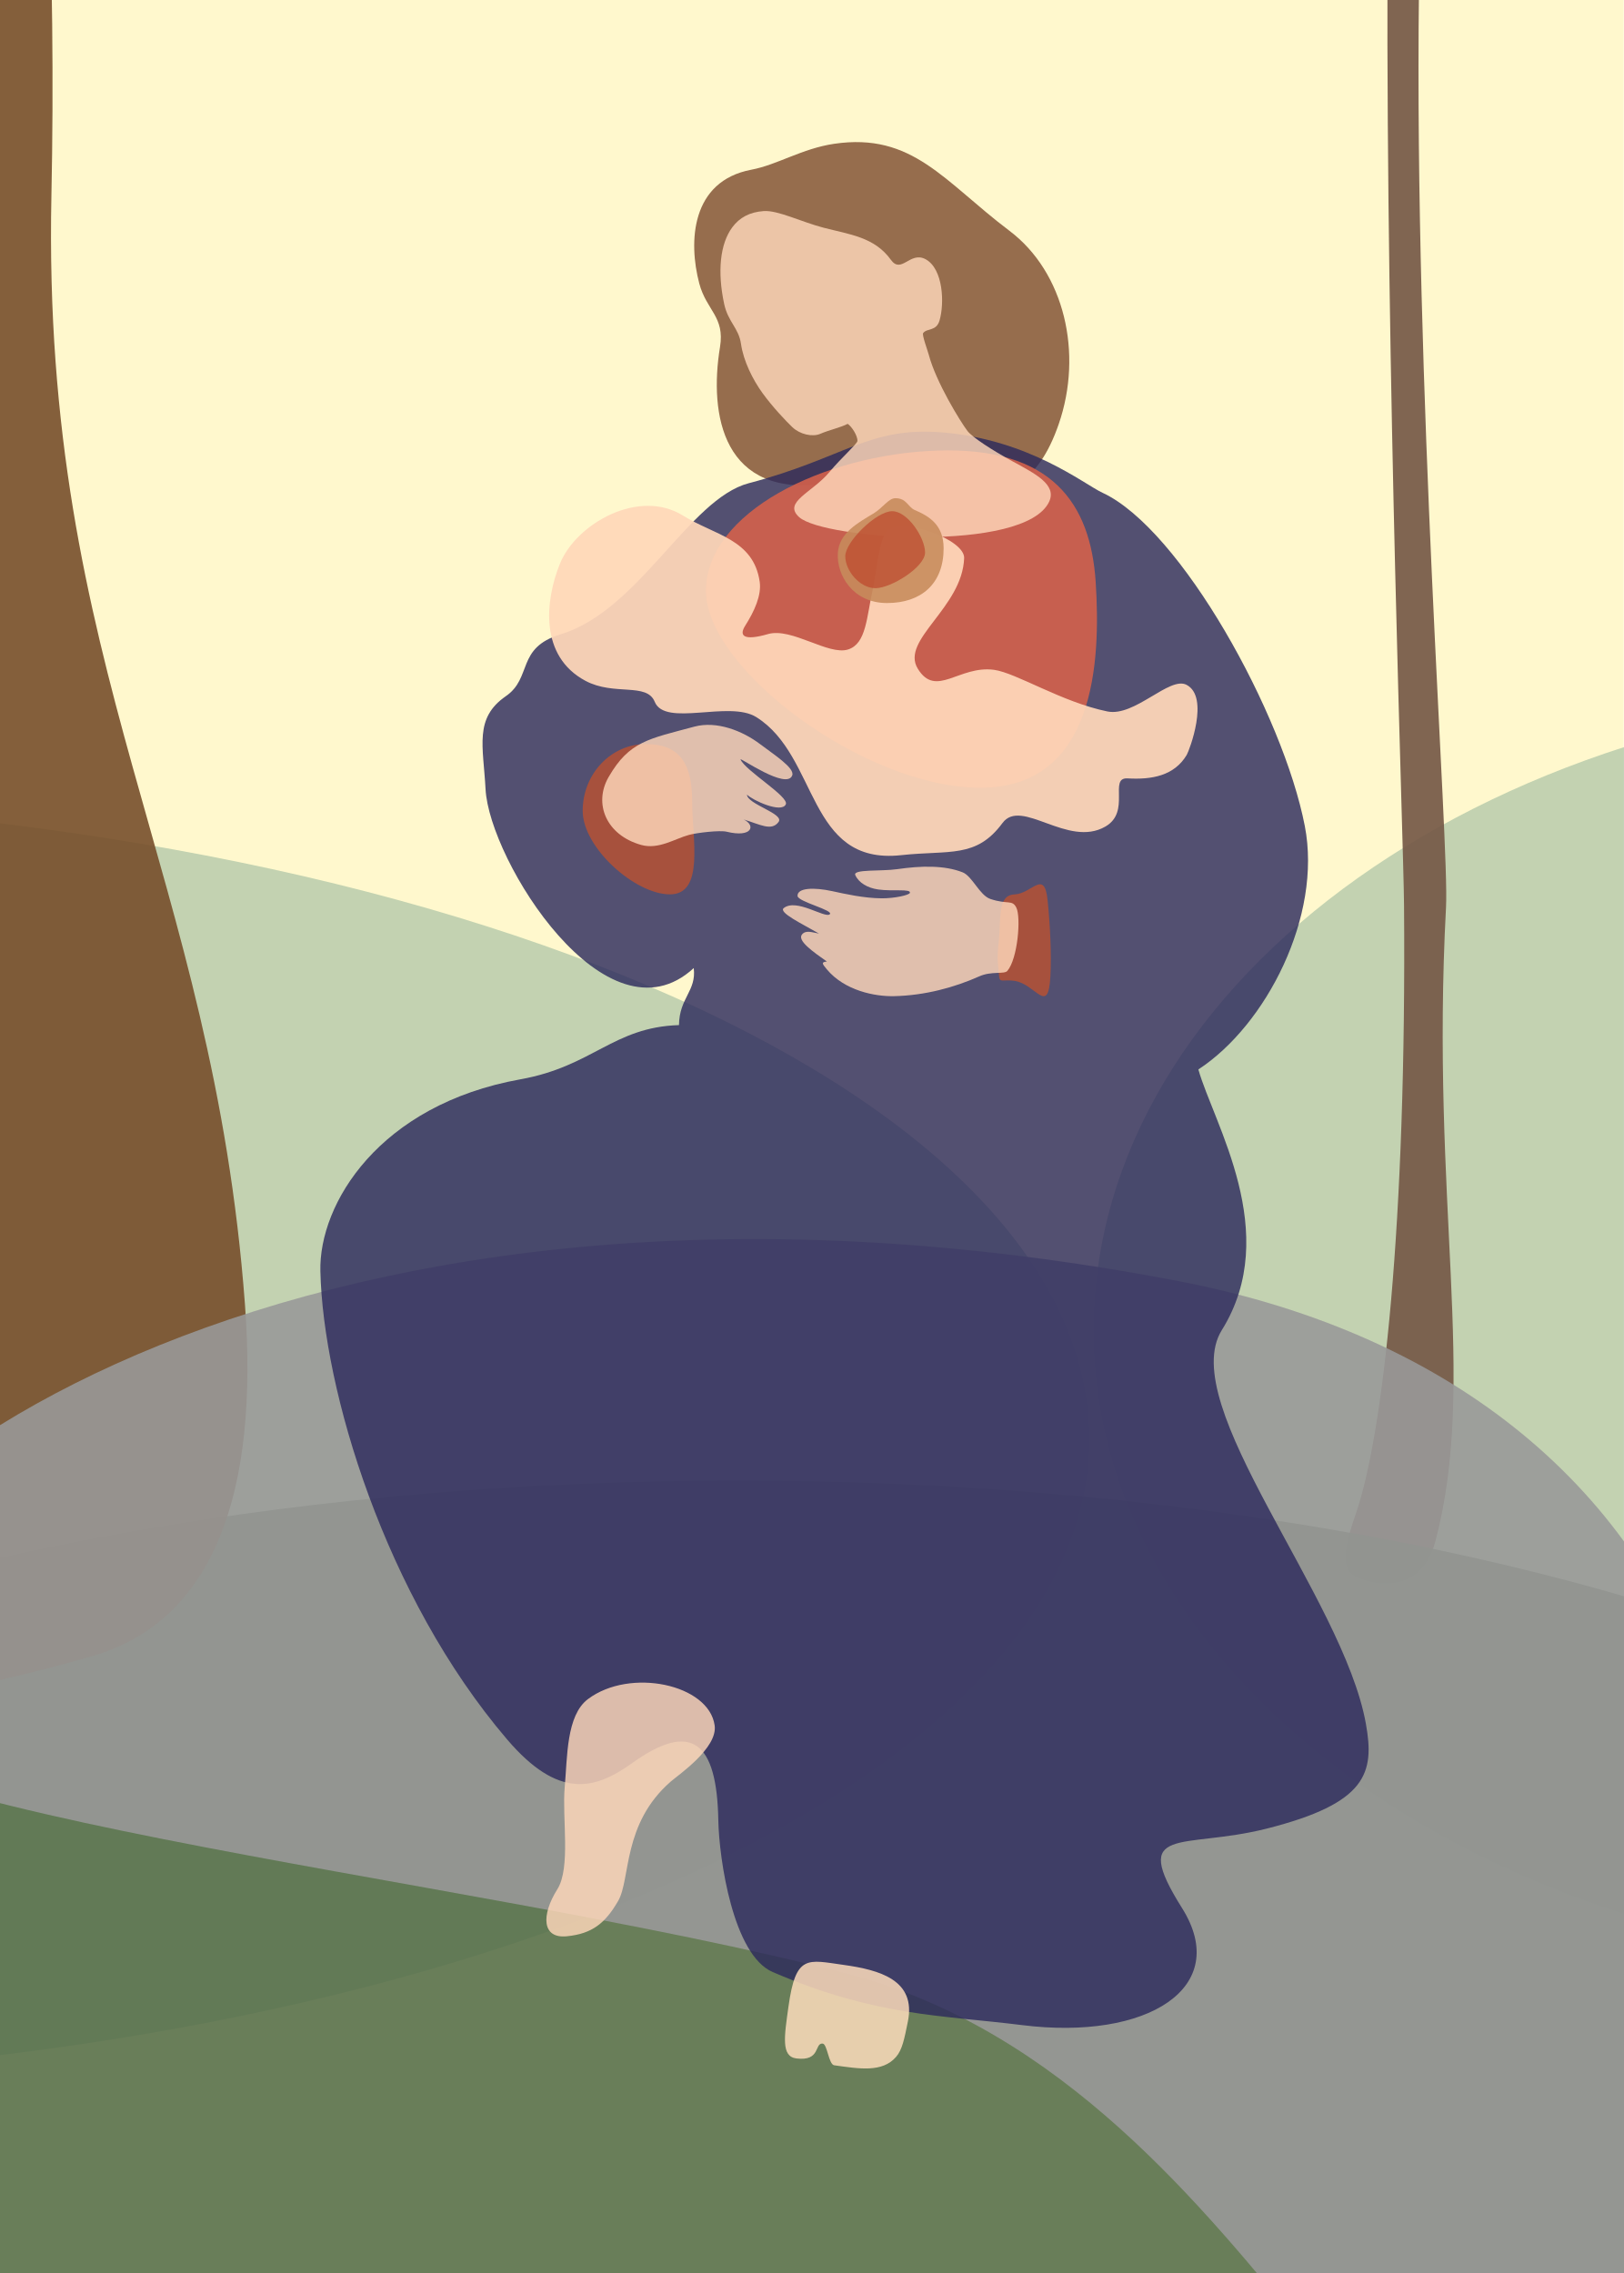
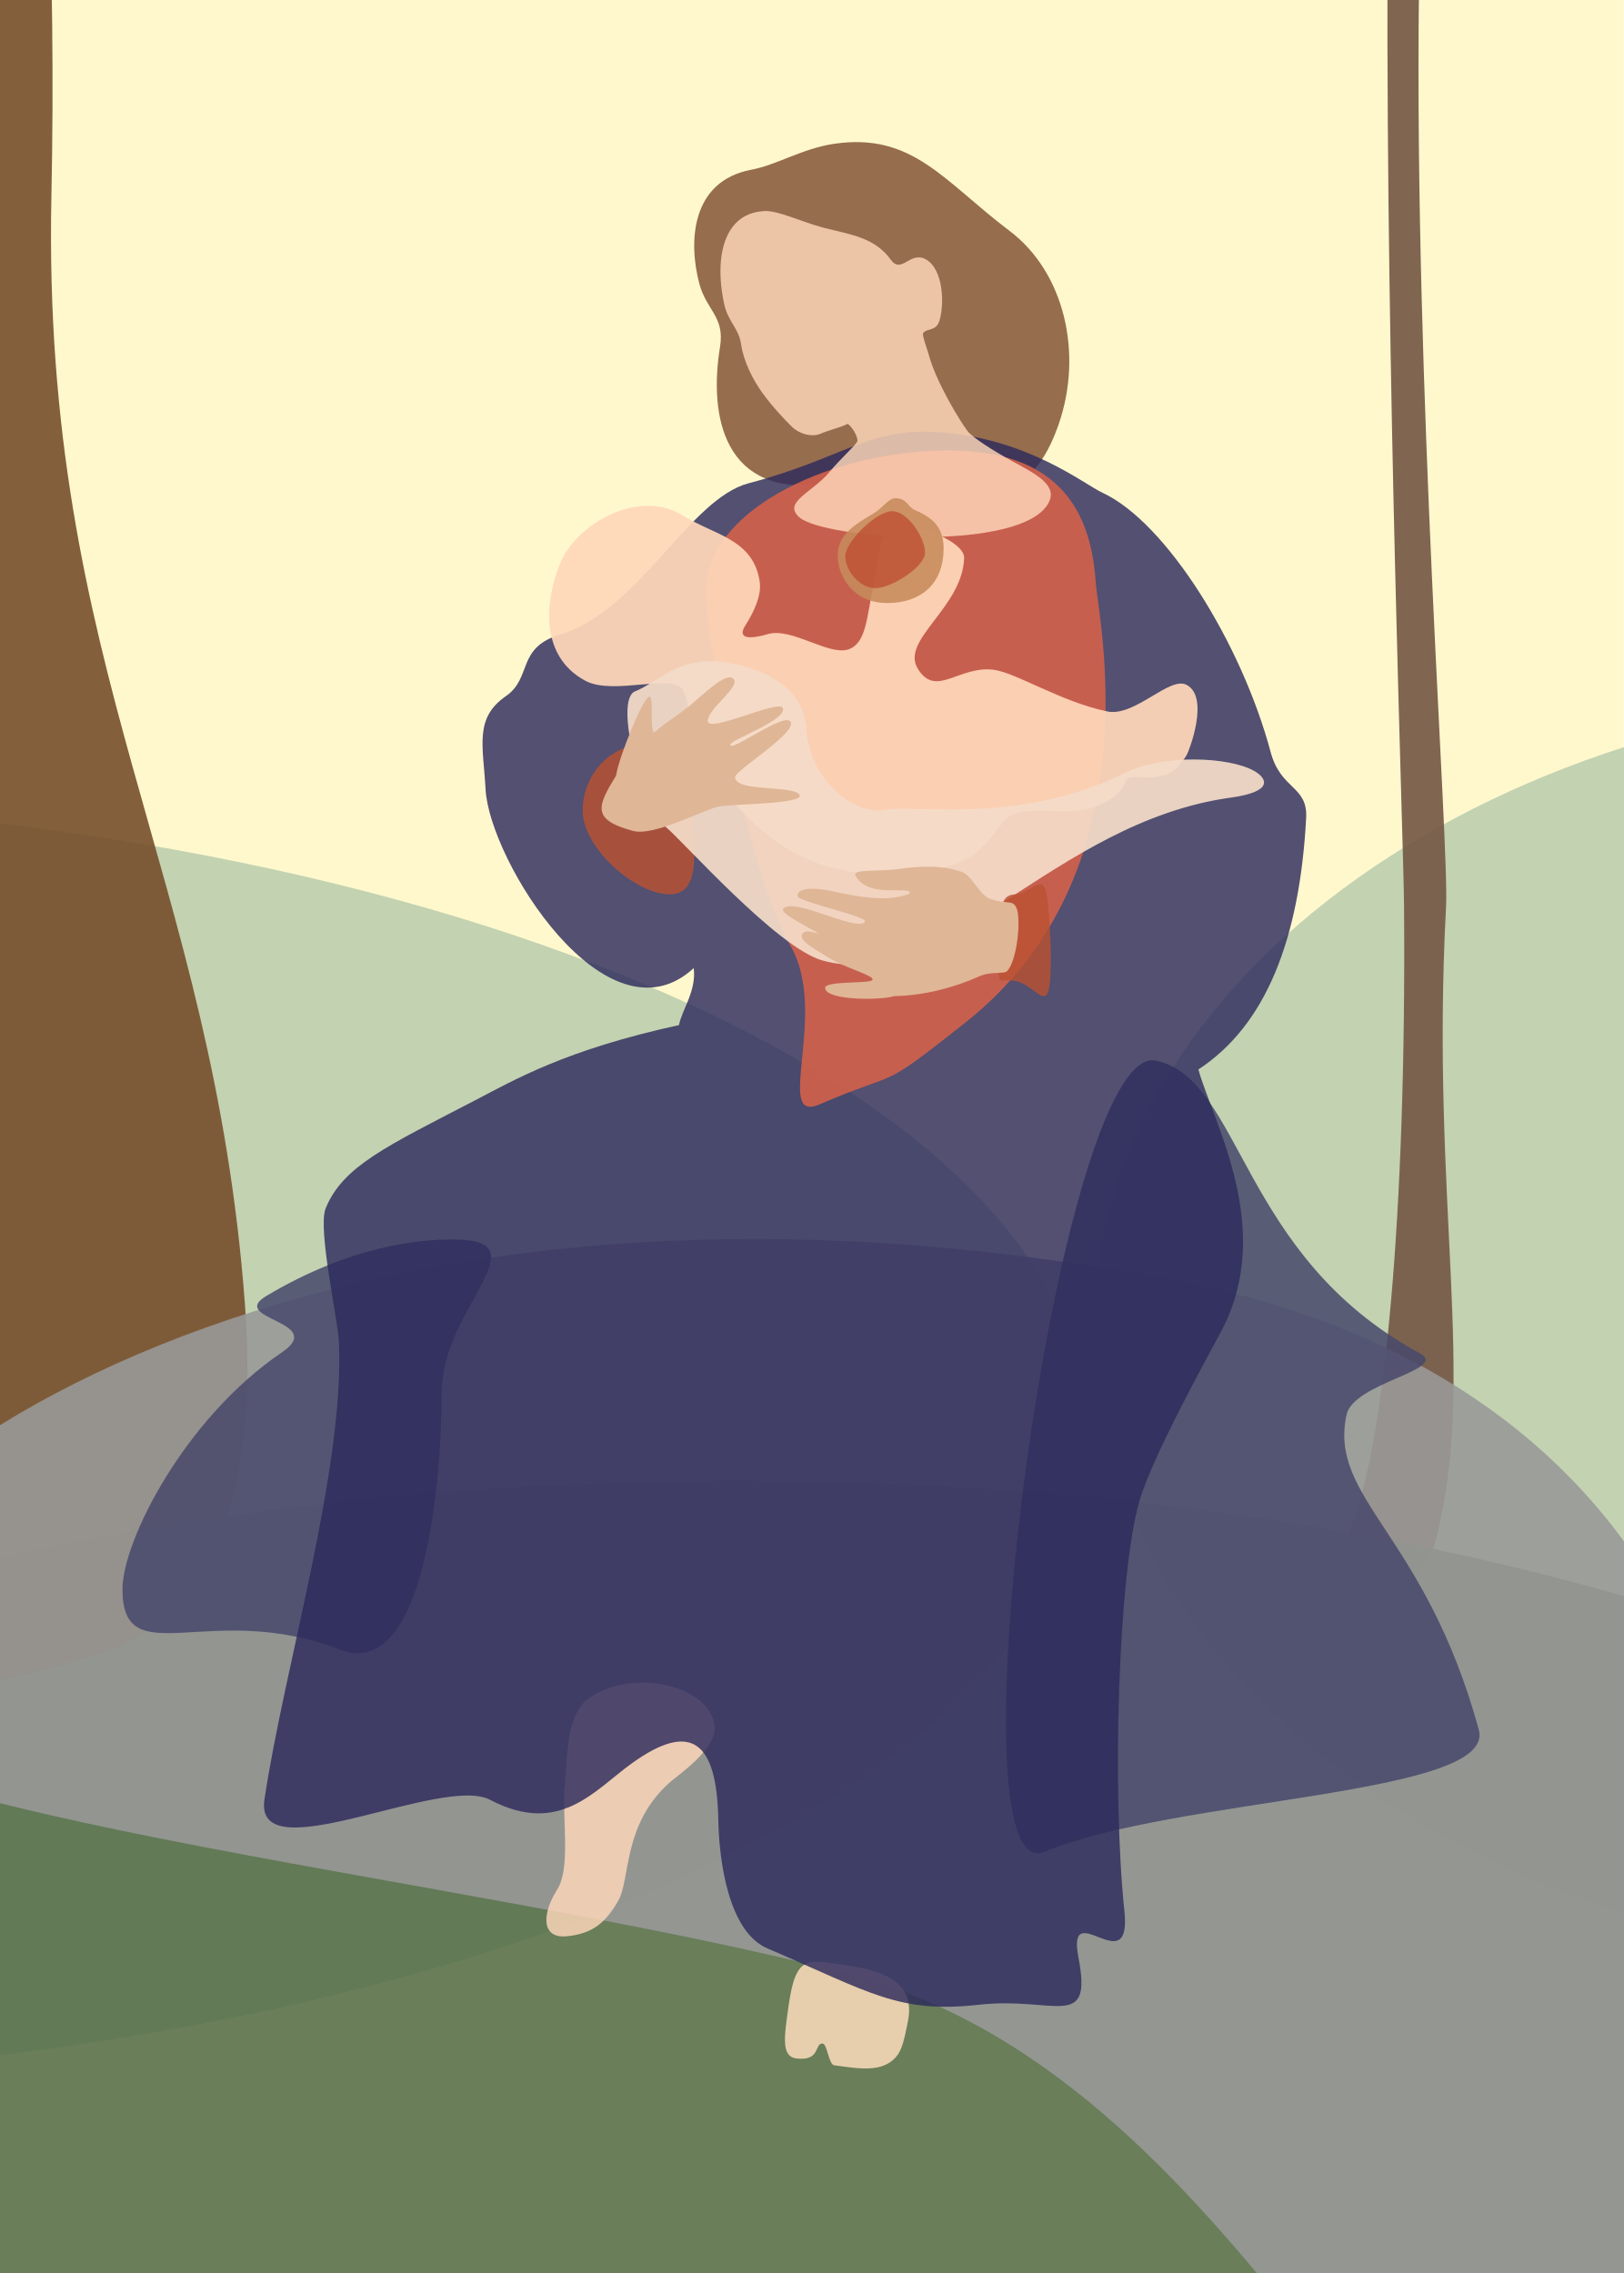
<svg xmlns="http://www.w3.org/2000/svg" width="2500" height="3500" id="svg2" version="1.1">
  <defs id="defs4" />
  <g id="layer1" transform="translate(0,2447.638)">
    <rect style="fill:#fff8cd;fill-opacity:1;fill-rule:evenodd;stroke:none" id="rect3753" width="2500" height="3500" x="0" y="-2447.638" />
  </g>
  <g id="layer3">
    <path style="fill:#81a991;fill-opacity:0.471;stroke:none" d="m 4463.775,2048.826 c 0,544.502 -622.311,985.909 -1389.97,985.909 -767.659,0 -1389.97,-441.406 -1389.97,-985.909 0,-544.503 622.311,-985.909 1389.97,-985.909 767.659,0 1389.97,441.406 1389.97,985.909 z" id="path3794" />
    <path style="fill:#735745;fill-opacity:0.91;stroke:none" d="m 2226.376,1396.862 c -24.244,456.107 49.051,727.821 -16.198,975.798 -20.521,77.99 -83.962,68.287 -109.061,60.619 -31.215,-9.537 -40.672,-24.695 -14.016,-101.132 42.49,-121.843 78.666,-446.598 74.625,-939.325 -0.804,-97.993 -27.394,-803.967 -25.517,-1444.549 1.097,-374.433 -2.774,-597.979 13.395,-597.979 16.206,0 39.727,257.77 35.123,634.422 -7.592,621.193 46.842,1314.442 41.648,1412.147 z" id="path3800" />
    <path id="path3791" d="m 1677.21,2216.165 c 0,544.502 -1034.772,985.909 -2311.229,985.909 -1276.456,0 -2311.229,-441.406 -2311.229,-985.909 0,-544.503 1034.773,-985.909 2311.229,-985.909 1276.456,0 2311.229,441.406 2311.229,985.909 z" style="fill:#81a991;fill-opacity:0.471;stroke:none" />
    <path style="fill:#566f4b;fill-opacity:0.884;stroke:none" d="m 3515.331,3265.645 c 0,544.502 -1065.526,985.909 -2379.919,985.909 -1314.393,0 -2379.919,-441.406 -2379.919,-985.909 0,-544.503 1065.526,-985.909 2379.919,-985.909 1314.393,0 2379.919,441.406 2379.919,985.909 z" id="path3788" />
    <path style="fill:#764d2a;fill-opacity:0.894;stroke:none" d="m 377.143,2008.572 c 21.365,286.913 -45.824,487.88 -237.059,542.283 -845.894,240.644 -351.359,-238.614 -381.471,-784.888 C -252.646,1561.703 -536.133,851.848 -549.954,113.977 -562.171,-538.211 -317.75,-1238.803 -152.899,-1248.177 19.557,-1257.984 93.424,-382.008 79.158,300.79 63.877,1032.192 327.619,1343.515 377.143,2008.572 z" id="path3797" />
    <path transform="translate(1398.051,-8.081262)" style="fill:#999999;fill-opacity:0.889;stroke:none" d="M 1026.315,3742.437 C 776.68,4142.525 567.627,3219.446 -92.934,3047.452 -692.991,2891.211 -1752.804,2799.001 -1737.462,2602.985 c 24.244,-309.753 817.683,-878.862 2153.645,-622.254 869.654,167.041 1096.26,982.591 610.132,1761.706 z" id="path3766" />
+     <path style="fill:#48496c;fill-opacity:0.862;stroke:none" d="m 2185.97,2083.766 c 46.752,25.285 -101.903,44.831 -112.742,94.591 -28.292,129.889 121.243,183.296 203.655,485.236 27.758,101.701 -466.69,103.622 -668.721,187.888 -153.44,63.999 22.224,-1250.119 171.726,-1218.244 132.659,28.284 128.588,300.451 406.081,450.528 z" id="path3817" />
  </g>
  <g id="layer2">
    <path style="fill:#7e4e30;fill-opacity:0.815;stroke:none" d="m 1630.067,653.06 c -64.798,187.606 -198.522,67.652 -356.127,91.327 -161.394,24.244 -182.511,-105.826 -165.368,-210.102 7.676,-46.694 -20.913,-56.19 -31.924,-97.768 -17.019,-64.265 -12.743,-157.636 80.151,-175.19 40.137,-7.585 78.15,-32.623 127.487,-39.899 120.856,-17.821 169.276,57.974 269.907,133.945 84.849,64.056 113.522,188.686 75.874,297.686 z" id="path3780" />
-     <path style="fill:#2c2a5c;fill-opacity:0.815;stroke:none" d="m 2008.99,1272.056 c 26.826,138.581 -59.542,306.477 -163.92,374.692 23.203,82.62 129.326,251.684 36.111,401.378 -71.488,114.801 186.975,411.05 221.827,606.183 13.505,75.614 2.053,122.223 -152.597,161.389 -130.044,32.934 -211.99,-7.282 -130.478,122.388 77.003,122.497 -53.195,204.395 -246.375,180.196 -124.105,-15.546 -224.01,-13.076 -383.913,-81.723 -60.722,-26.068 -82.563,-173.29 -83.699,-234.166 -2.244,-120.18 -41.005,-153.367 -132.918,-87.364 -57.661,41.406 -113.486,55.55 -192.203,-36.582 -188.398,-220.503 -283.52,-539.143 -287.572,-721.292 -2.301,-103.405 90.167,-256.082 308.212,-295.246 111.466,-20.02 142.664,-80.305 243.926,-83.448 0.604,-42.364 26.991,-52.223 22.737,-87.794 -134.162,123.454 -314.758,-165.608 -320.547,-275.528 -3.486,-66.189 -17.855,-109.288 31.252,-143.17 41.188,-28.418 15.534,-74.395 84.249,-95.173 121.146,-36.632 197.571,-208.532 289.761,-232.733 147.939,-38.836 184.363,-87.74 298.813,-78.127 133.583,11.219 217.19,79.537 245.884,92.864 120.84,56.124 278.137,341.165 311.45,513.256 z" id="path3756" />
-     <path style="fill:#d7624b;fill-opacity:0.884;stroke:none" d="m 1686.955,895.827 c 8.081,122.525 -0.377,317.188 -177.787,317.188 -177.41,0 -422.244,-182.541 -422.244,-303.046 0,-120.505 180.184,-210.112 355.574,-216.173 177.304,-6.127 236.526,81.787 244.457,202.031 z" id="path3777" />
+     <path style="fill:#ffd8ba;fill-opacity:0.82;stroke:none" d="m 1032.563,2743.394 c -74.73,65.279 -61.252,150.137 -80.911,183.879 -19.572,33.593 -39.358,50.388 -79.2,54.264 -38.047,3.702 -39.503,-32.453 -14.298,-72.505 20.911,-33.229 7.049,-110.451 11.297,-157.064 4.199,-46.081 2.21,-110.505 35.913,-135.769 64.894,-48.644 186.191,-22.738 194.963,40.683 4.834,34.945 -56.157,76.371 -67.765,86.512 z" id="path3771" />
+     <path style="fill:#ffdebd;fill-opacity:0.841;stroke:none" d="m 1397.823,3112.798 c -5.451,26.826 -8.616,43.417 -18.179,54.445 -21.301,24.564 -56.752,18.268 -95.268,12.9 -8.527,-1.188 -10.619,-32.805 -17.751,-33.402 -13.031,-1.091 -2.662,27.521 -40.436,22.886 -23.931,-2.936 -18.595,-34.134 -12.209,-79.958 11.243,-80.673 29.022,-71.882 84.83,-64.104 55.808,7.778 111.975,23.444 99.014,87.233 z" id="path3793" />
+     <path style="fill:#48496c;fill-opacity:0.862;stroke:none" d="m 680,2144.286 c 0,131.759 -24.714,447.01 -157.143,395.714 -199.159,-77.143 -334.286,38.902 -334.286,-92.857 0,-74.623 96.053,-263.597 245.35,-364.677 71.044,-48.1 -84.196,-50.97 -23.679,-87.045 131.695,-78.504 237.664,-86.849 286.9,-86.849 142.016,0 -17.143,103.955 -17.143,235.714 z" id="path3814" />
+     <path style="fill:#2c2a5c;fill-opacity:0.815;stroke:none" d="m 2011.01,1259.934 c -10.009,185.434 -61.563,318.599 -165.94,386.814 23.203,82.62 117.802,245.097 36.111,401.378 -14.46,27.663 -105.436,190.505 -126.455,261.777 -33.368,113.149 -42.885,449.53 -23.534,632.812 11.766,111.44 -89.693,-26.575 -70.744,71.593 22.069,114.331 -36.567,59.602 -152.604,72.546 -124.304,13.867 -166.376,-18.013 -326.279,-86.66 -60.722,-26.068 -74.482,-136.924 -75.618,-197.8 -2.244,-120.18 -41.005,-153.367 -132.918,-87.364 -57.661,41.406 -111.175,112.683 -218.467,56.352 -74.526,-39.128 -364.4,113.469 -347.404,-0.416 30.627,-205.222 123.548,-508.635 114.667,-705.238 -1.513,-33.492 -33.102,-173.968 -20.39,-205.142 26.505,-65 94.283,-95.767 229.583,-166.063 61.558,-31.983 139.688,-77.938 314.375,-116.06 4.645,-24.182 26.991,-52.223 22.737,-87.794 -134.162,123.454 -314.758,-165.608 -320.547,-275.528 -3.486,-66.189 -17.855,-109.288 31.252,-143.17 41.188,-28.418 15.534,-74.395 84.249,-95.173 121.146,-36.632 197.571,-208.532 289.761,-232.733 147.939,-38.836 184.363,-87.74 298.813,-78.127 133.583,11.219 217.19,79.537 245.884,92.864 98.457,45.728 214.127,232.299 258.79,399.165 15.792,59 57.407,51.433 54.68,101.97 z" id="path3756" />
+     <path style="fill:#d7624b;fill-opacity:0.884;stroke:none" d="m 1686.955,895.827 c 3.683,55.835 91.851,447.378 -200.742,678.89 -138.274,109.408 -94.481,69.678 -224.418,125.86 -71.653,30.981 15.501,-141.809 -45.19,-245.132 -70.542,-120.094 -129.68,-479.259 -129.68,-545.476 0,-120.505 180.184,-210.112 355.574,-216.173 177.304,-6.127 236.526,81.787 244.457,202.031 z" id="path3777" />
    <path style="fill:#ffd8ba;fill-opacity:0.82;stroke:none" d="m 1371.591,399.978 c 16.396,22.797 29.633,-13.997 53.726,-0.691 26.991,14.905 29.023,67.745 21.263,94.147 -5.061,17.22 -19.101,11.377 -25.256,19.456 -2.079,2.728 6.846,26.474 8.729,33.567 11.171,42.084 48.763,103.071 59.568,117.224 7.445,9.752 38.541,29.838 68.773,46.354 35.444,19.363 69.323,36.28 56.861,62.643 -37.377,79.072 -346.402,58.058 -384.72,23.709 -25.938,-23.252 20.053,-37.586 46.765,-69.808 17.732,-21.39 42.431,-43.07 42.813,-47.421 0.678,-7.722 -8.771,-22.553 -14.99,-26.529 -10.33,5.555 -29.068,9.636 -41.86,15.273 -12.19,5.371 -31.535,1.062 -43.274,-10.087 -9.2,-8.737 -30.485,-31.082 -46.001,-52.541 -15.087,-20.865 -29.363,-49.412 -33.126,-75.874 -3.446,-24.229 -20.013,-33.763 -25.925,-61.474 -10.619,-49.772 -6.352,-92.599 12.63,-118.037 11.027,-14.777 26.35,-23.352 48.352,-24.885 21.69,-1.511 57.608,16.598 91.891,25.574 39.913,10.45 78.508,14.263 103.779,49.399 z" id="path3759" />
-     <path style="fill:#ffd8ba;fill-opacity:0.926;stroke:none" d="m 1169.67,895.742 c 3.03,20.807 -8.183,45.481 -22.267,67.646 -10.331,16.26 -1.469,23.528 35.044,12.969 36.421,-10.533 92.94,33.326 123.289,23.717 28.328,-8.97 28.427,-49.796 38.424,-94.847 6.318,-28.47 8.828,-75.619 22.441,-88.021 23.146,-21.087 118.929,13.406 117.866,42.141 -2.841,76.828 -98.398,125.863 -71.488,170.159 28.023,46.128 63.628,-5.389 117.522,1.904 34.068,4.611 104.373,49.779 174.556,64.093 42.119,8.59 95.57,-54.602 121.748,-41.027 36.027,18.682 4.115,101.663 0.315,108.015 -19.299,32.252 -53.892,38.231 -91.05,36.083 -29.597,-1.711 5.61,51.122 -34.061,74.123 -57.861,33.547 -129.373,-44.894 -158.526,-5.394 -40.43,54.78 -81.358,41.391 -156.118,49.504 -145.314,15.77 -126.495,-152.463 -223.077,-212.684 -41.777,-26.049 -140.285,15.835 -156.245,-23.489 -12.238,-30.155 -62.423,-8.716 -106.608,-32.276 -70.995,-37.855 -62.434,-123.206 -39.31,-180.364 24.905,-61.561 121.393,-116.646 189.614,-73.996 48.083,30.061 108.359,36.029 117.93,101.744 z" id="path3762" />
+     <path style="fill:#ffd8ba;fill-opacity:0.926;stroke:none" d="m 1169.67,895.742 c 3.03,20.807 -8.183,45.481 -22.267,67.646 -10.331,16.26 -1.469,23.528 35.044,12.969 36.421,-10.533 92.94,33.326 123.289,23.717 28.328,-8.97 28.427,-49.796 38.424,-94.847 6.318,-28.47 8.828,-75.619 22.441,-88.021 23.146,-21.087 118.929,13.406 117.866,42.141 -2.841,76.828 -98.398,125.863 -71.488,170.159 28.023,46.128 63.628,-5.389 117.522,1.904 34.068,4.611 104.373,49.779 174.556,64.093 42.119,8.59 95.57,-54.602 121.748,-41.027 36.027,18.682 4.115,101.663 0.315,108.015 -19.299,32.252 -37.729,36.211 -74.888,34.063 -29.597,-1.711 -8.532,14.756 -48.203,37.757 -57.861,33.547 -131.393,-6.508 -160.546,32.992 -40.43,54.78 -61.155,67.654 -135.915,75.768 -145.314,15.77 -218.369,-38.546 -293.788,-123.79 -49.858,-56.354 -45.331,-115.485 -61.291,-154.809 -12.238,-30.155 -106.869,7.446 -151.055,-16.113 -70.995,-37.855 -62.434,-123.206 -39.31,-180.364 24.905,-61.561 121.393,-116.646 189.614,-73.996 48.083,30.061 108.359,36.029 117.93,101.744 z" id="path3762" />
    <path style="fill:#ba5132;fill-opacity:0.815;stroke:none" d="m 1102.857,1274.286 c 0,56.806 19.365,142.857 -34.286,142.857 -53.651,0 -134.286,-71.765 -134.286,-128.571 0,-56.806 43.492,-102.857 97.143,-102.857 53.651,0 71.428,31.765 71.428,88.571 z" id="path3783" transform="translate(-37.14286,-40)" />
-     <path style="fill:#ffd8ba;fill-opacity:0.82;stroke:none" d="m 1209.853,1238.573 c -6.786,14.297 -51.203,-6.41 -59.749,-14.966 0.437,14.806 57.947,29.287 48.632,42.02 -10.869,14.858 -28.868,3.606 -53.733,-3.773 19.021,9.091 13.137,28.472 -26.195,18.839 -10.267,-2.514 -45.14,1.404 -58.179,4.939 -21.707,5.885 -46.744,22.904 -73.419,15.418 -54.174,-15.205 -73.637,-63.864 -50.173,-104.539 32.04,-55.543 62.161,-58.703 131.893,-77.584 34.562,-9.358 74.435,6.462 101.471,26.977 20.841,15.815 53.528,36.624 49.387,47.999 -8.412,23.106 -81.181,-28.375 -79.636,-24.567 6.962,17.167 75.3,57.441 69.702,69.237 z" id="path3765" />
-     <path style="fill:#ffd8ba;fill-opacity:0.82;stroke:none" d="m 1032.563,2743.394 c -74.73,65.279 -61.252,150.137 -80.911,183.879 -19.572,33.593 -39.358,50.388 -79.2,54.264 -38.047,3.702 -39.503,-32.453 -14.298,-72.505 20.911,-33.229 7.049,-110.451 11.297,-157.064 4.199,-46.081 2.21,-110.505 35.913,-135.769 64.894,-48.644 186.191,-22.738 194.963,40.683 4.834,34.945 -56.157,76.371 -67.765,86.512 z" id="path3771" />
    <path style="fill:#c78b5c;fill-opacity:0.884;stroke:none" d="m 1452.857,844.286 c 0,54.44 -34.281,84.286 -87.143,84.286 -52.861,0 -77.896,-43.279 -75.714,-77.143 1.996,-30.975 31.024,-46.387 55.145,-60.944 14.149,-8.539 22.862,-23.342 33.426,-23.342 17.649,0 18.936,13.482 29.949,18.243 21.973,9.499 44.337,22.636 44.337,58.9 z" id="path3774" />
+     <path style="fill:#bd482d;fill-opacity:0.704;stroke:none" d="m 1424.286,850.714 c 0,22.486 -52.365,55 -76.428,55 -24.064,0 -46.429,-26.8 -46.429,-49.286 0,-22.486 48.079,-69.286 72.143,-69.286 24.064,0 50.714,41.086 50.714,63.571 z" id="path3796" />
+     <path style="fill:#f5dcc9;fill-opacity:0.926;stroke:none" d="m 1895.046,1228.167 c -273.829,37.744 -441.692,301.627 -628.165,250.978 -70.093,-19.038 -217.196,-186.008 -241.576,-205.521 -36.248,-29.012 -81,-196.008 -47.477,-209.102 34.304,-13.399 66.815,-53.474 132.33,-45.457 38.445,4.705 126.745,25.545 131.296,103.792 4.324,74.329 70.106,132.436 120.385,124.279 54.155,-8.786 205.915,23.87 371.522,-57.627 57.672,-28.381 159.25,-24.387 197.803,-2.327 20.225,11.573 29.771,31.902 -36.118,40.984 z" id="path3043" />
+     <path style="fill:#dfb696;fill-opacity:1;stroke:none" d="m 1123.812,1042.938 c -14.374,-0.174 -43.47,28.407 -59.906,42.031 -15.972,13.24 -36.369,25.808 -57.594,43.469 -6.327,-13.727 0.821,-55.594 -6.656,-55.594 -8.65,0 -46.224,90.221 -51.219,121.687 -0.288,0.465 -0.588,0.905 -0.875,1.375 -27.903,45.609 -37.049,66.545 27.375,83.594 31.722,8.395 104.311,-30.713 130.125,-37.312 15.506,-3.964 132.843,-3.888 126.25,-17.75 -7.753,-16.3 -98.594,-3.996 -99.573,-27.616 -0.433,-10.444 96.423,-68.879 85.323,-85.54 -9.98,-14.979 -92.26,47.73 -92.688,35.563 -0.274,-7.782 89.435,-38.547 80.688,-56.844 -6.381,-13.347 -116.682,40.516 -115.373,19.781 1.262,-19.993 51.877,-52.707 39.28,-64.875 -1.373,-1.326 -3.103,-1.944 -5.156,-1.969 z" id="path3765" />
    <path style="fill:#ba5132;fill-opacity:0.815;stroke:none" d="m 1612.929,1386.043 c 3.812,36.517 6.208,83.288 4.307,117.512 -3.408,61.37 -22.508,11.575 -55.266,6.791 -18.213,-2.66 -22.877,3.979 -23.785,-7.972 -1.522,-20.008 -3.744,-22.863 -0.288,-54.192 3.685,-33.413 -2.873,-69.843 24.125,-70.951 26.79,-1.099 45.858,-39.567 50.909,8.812 z" id="path3786" />
-     <path style="fill:#ffdebd;fill-opacity:0.841;stroke:none" d="m 1397.823,3112.798 c -5.451,26.826 -8.616,43.417 -18.179,54.445 -21.301,24.564 -56.752,18.268 -95.268,12.9 -8.527,-1.188 -10.619,-32.805 -17.751,-33.402 -13.031,-1.091 -2.662,27.521 -40.436,22.886 -23.931,-2.936 -18.595,-34.134 -12.209,-79.958 11.243,-80.673 29.022,-71.882 84.83,-64.104 55.808,7.778 111.975,23.444 99.014,87.233 z" id="path3793" />
-     <path style="fill:#bd482d;fill-opacity:0.704;stroke:none" d="m 1424.286,850.714 c 0,22.486 -52.365,55 -76.428,55 -24.064,0 -46.429,-26.8 -46.429,-49.286 0,-22.486 48.079,-69.286 72.143,-69.286 24.064,0 50.714,41.086 50.714,63.571 z" id="path3796" />
-     <path style="fill:#ffd8ba;fill-opacity:0.82;stroke:none" d="m 1564.781,1397.535 c 7.531,15.04 2.147,78.934 -13.822,97.499 -4.716,5.482 -24.518,0.018 -43.047,8.299 -38.215,17.078 -83.671,29.522 -131.478,30.568 -29.162,0.638 -75.818,-8.262 -103.436,-41.342 -7.352,-8.806 -8.857,-11.088 0.141,-11.947 -21.297,-15.073 -46.574,-32.502 -38.11,-41.997 6.093,-6.836 15.429,-2.808 25.955,-1.091 -25.622,-14.864 -62.901,-32.483 -54.253,-39.284 19.486,-15.323 62.83,15.772 70.628,9.722 7.958,-6.174 -49.075,-19.34 -49.422,-28.369 -0.486,-12.643 25.175,-13.534 53.541,-7.365 19.255,4.187 48.58,10.9 76.378,11.021 19.373,0.084 42.046,-4.87 43.059,-8.388 1.917,-6.655 -26.734,-2.057 -48.821,-5.234 -16.005,-2.302 -29.761,-10.008 -35.229,-22.097 -4.268,-9.436 40.096,-5.616 64.598,-9.188 37.054,-5.401 72.835,-6.084 100.609,4.864 14.9,5.873 26.198,35.483 42.74,41.026 26.768,8.97 33.608,0.599 39.97,13.304 z" id="path3768" />
+     <path style="fill:#dfb696;fill-opacity:1;stroke:none" d="m 1564.781,1397.535 c 7.531,15.04 2.147,78.934 -13.822,97.499 -4.716,5.482 -24.518,0.018 -43.047,8.299 -38.215,17.078 -83.671,29.522 -131.478,30.568 -17.931,6.225 -104.459,7.407 -105.966,-12.492 -0.896,-11.827 70.523,-6.195 72.878,-12.579 2.675,-7.254 -41.593,-17.524 -69.161,-35.098 -22.01,-14.031 -44.203,-25.194 -39.155,-35.117 4.152,-8.162 15.429,-2.808 25.955,-1.091 -25.622,-14.864 -62.901,-32.483 -54.253,-39.284 19.486,-15.323 112.83,37.201 124.914,21.15 6.058,-8.047 -103.361,-30.768 -103.708,-39.797 -0.486,-12.643 25.175,-13.534 53.541,-7.365 19.255,4.187 48.58,10.9 76.378,11.021 19.373,0.084 42.046,-4.87 43.059,-8.388 1.917,-6.655 -26.734,-2.057 -48.821,-5.234 -16.005,-2.302 -29.761,-10.008 -35.229,-22.097 -4.268,-9.436 40.096,-5.616 64.598,-9.188 37.054,-5.401 72.835,-6.084 100.609,4.864 14.9,5.873 26.198,35.483 42.74,41.026 26.768,8.97 33.608,0.599 39.97,13.304 z" id="path3768" />
  </g>
</svg>
